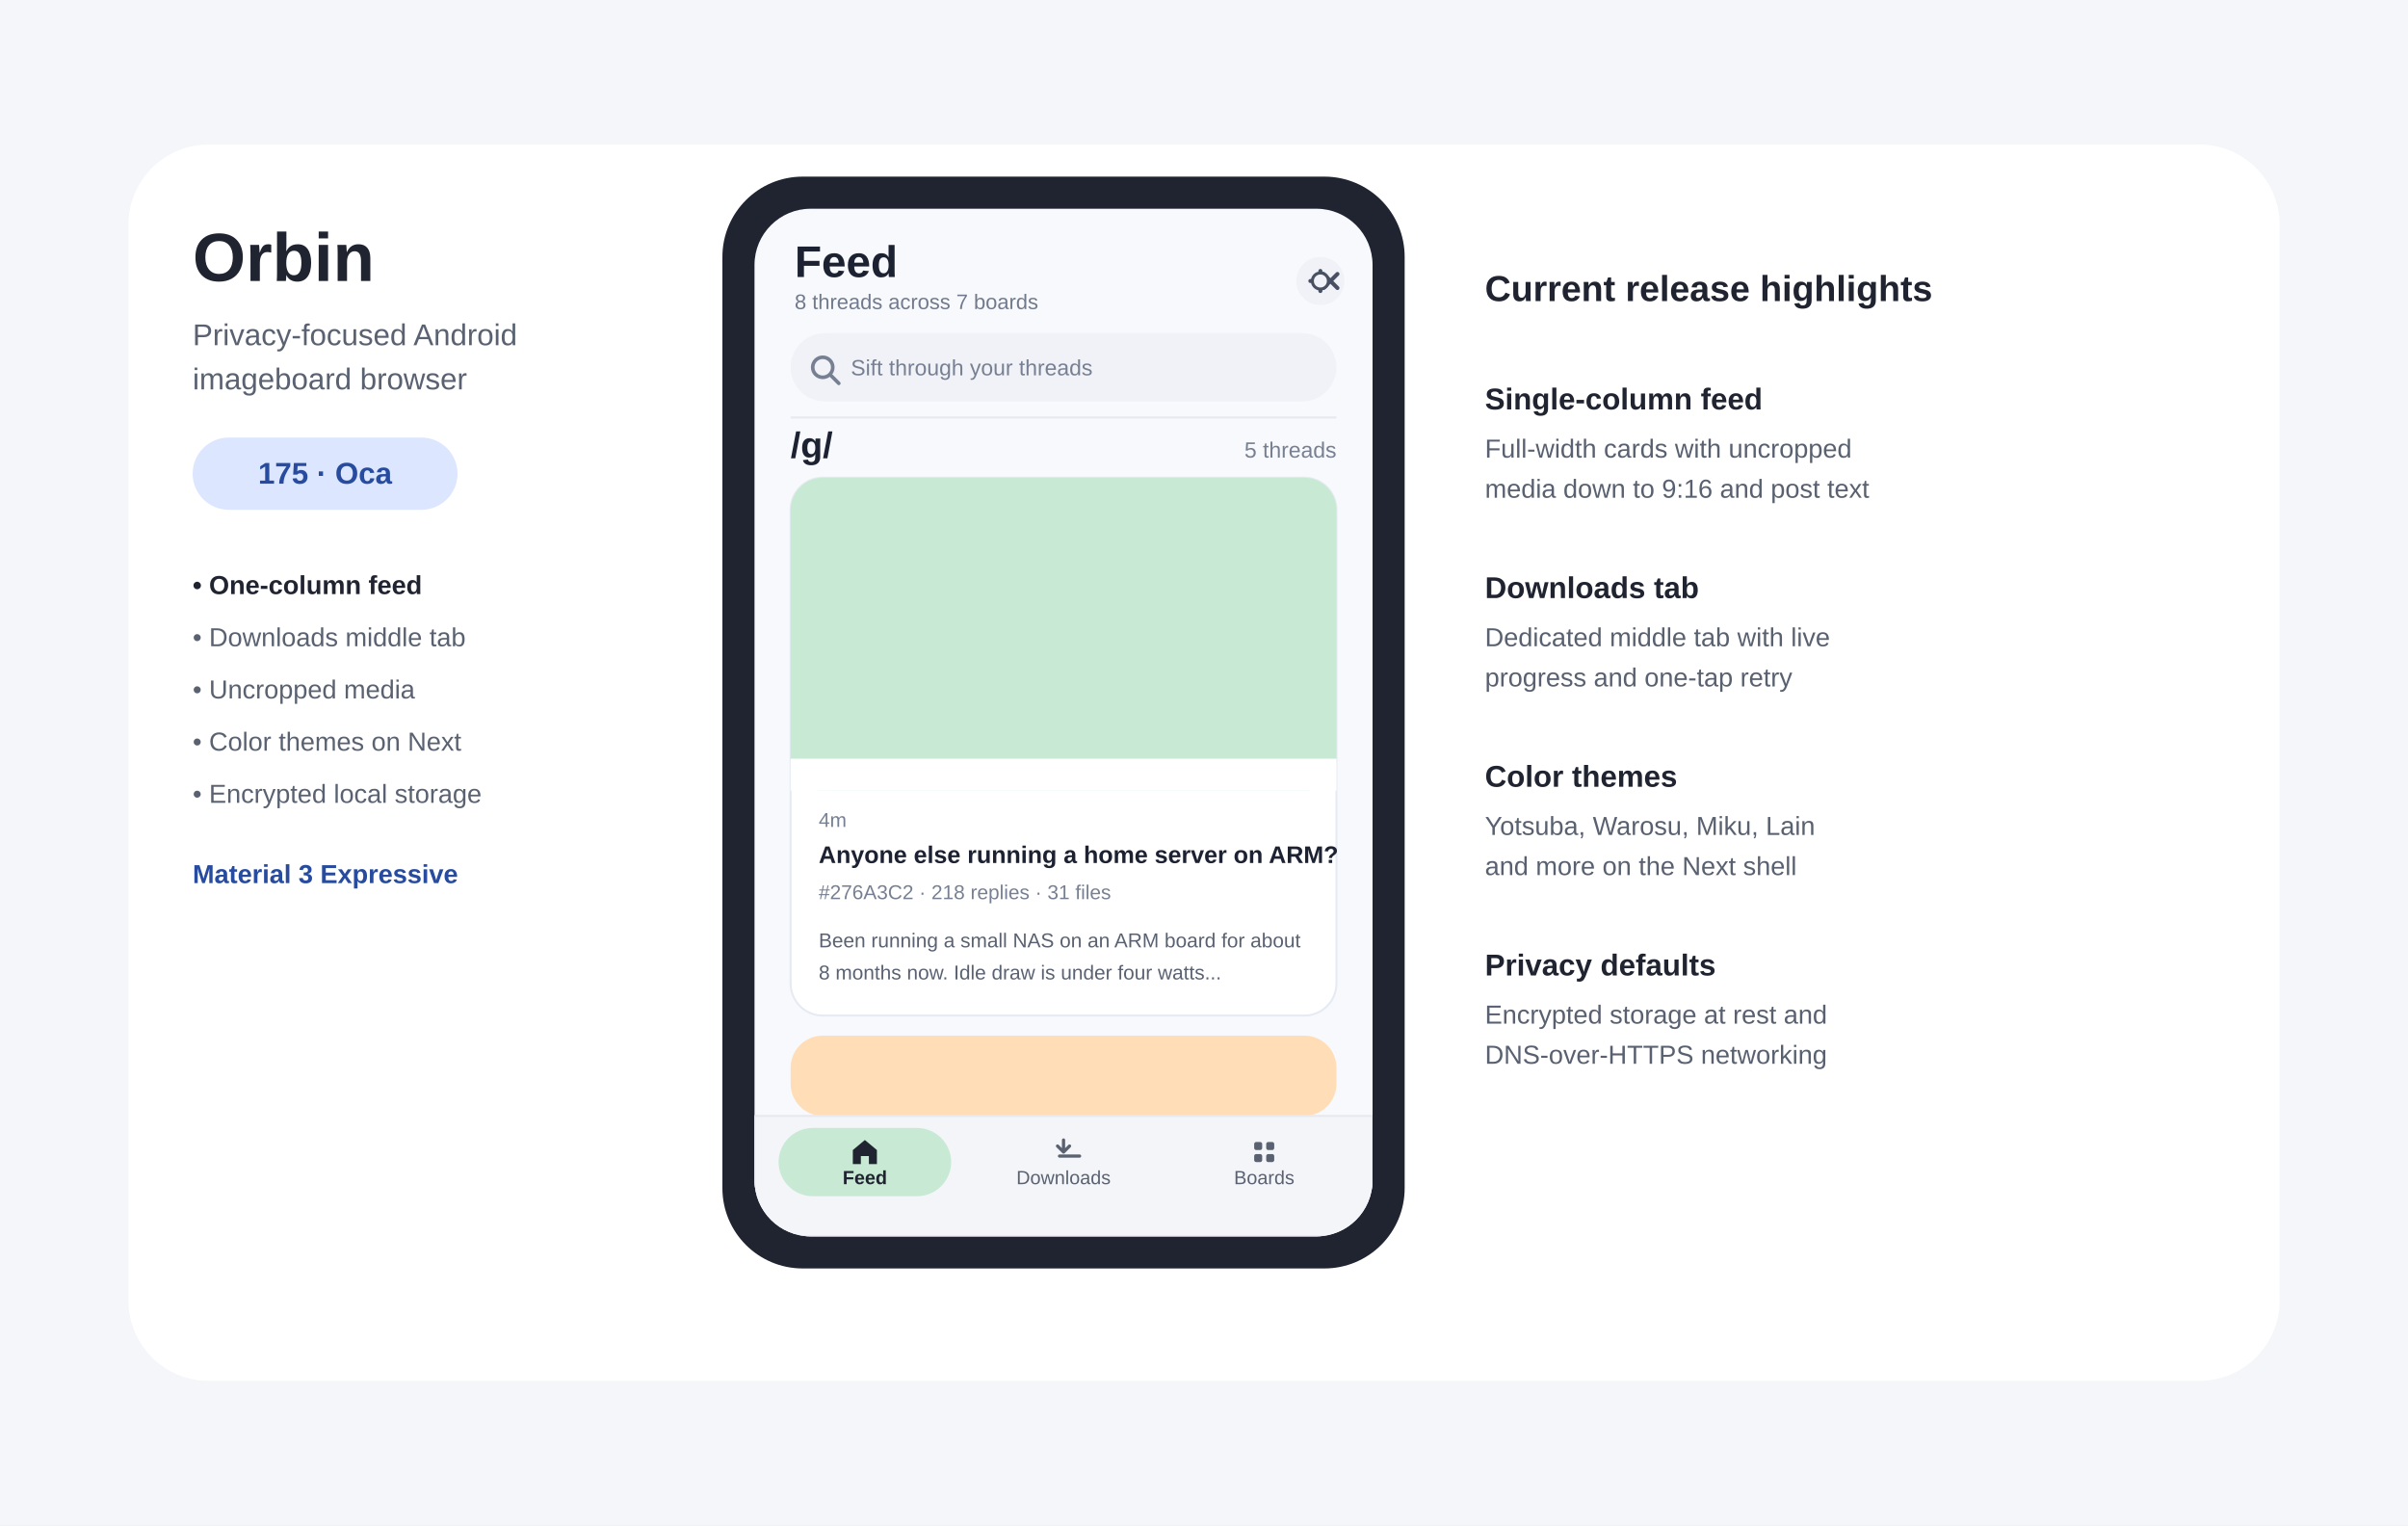
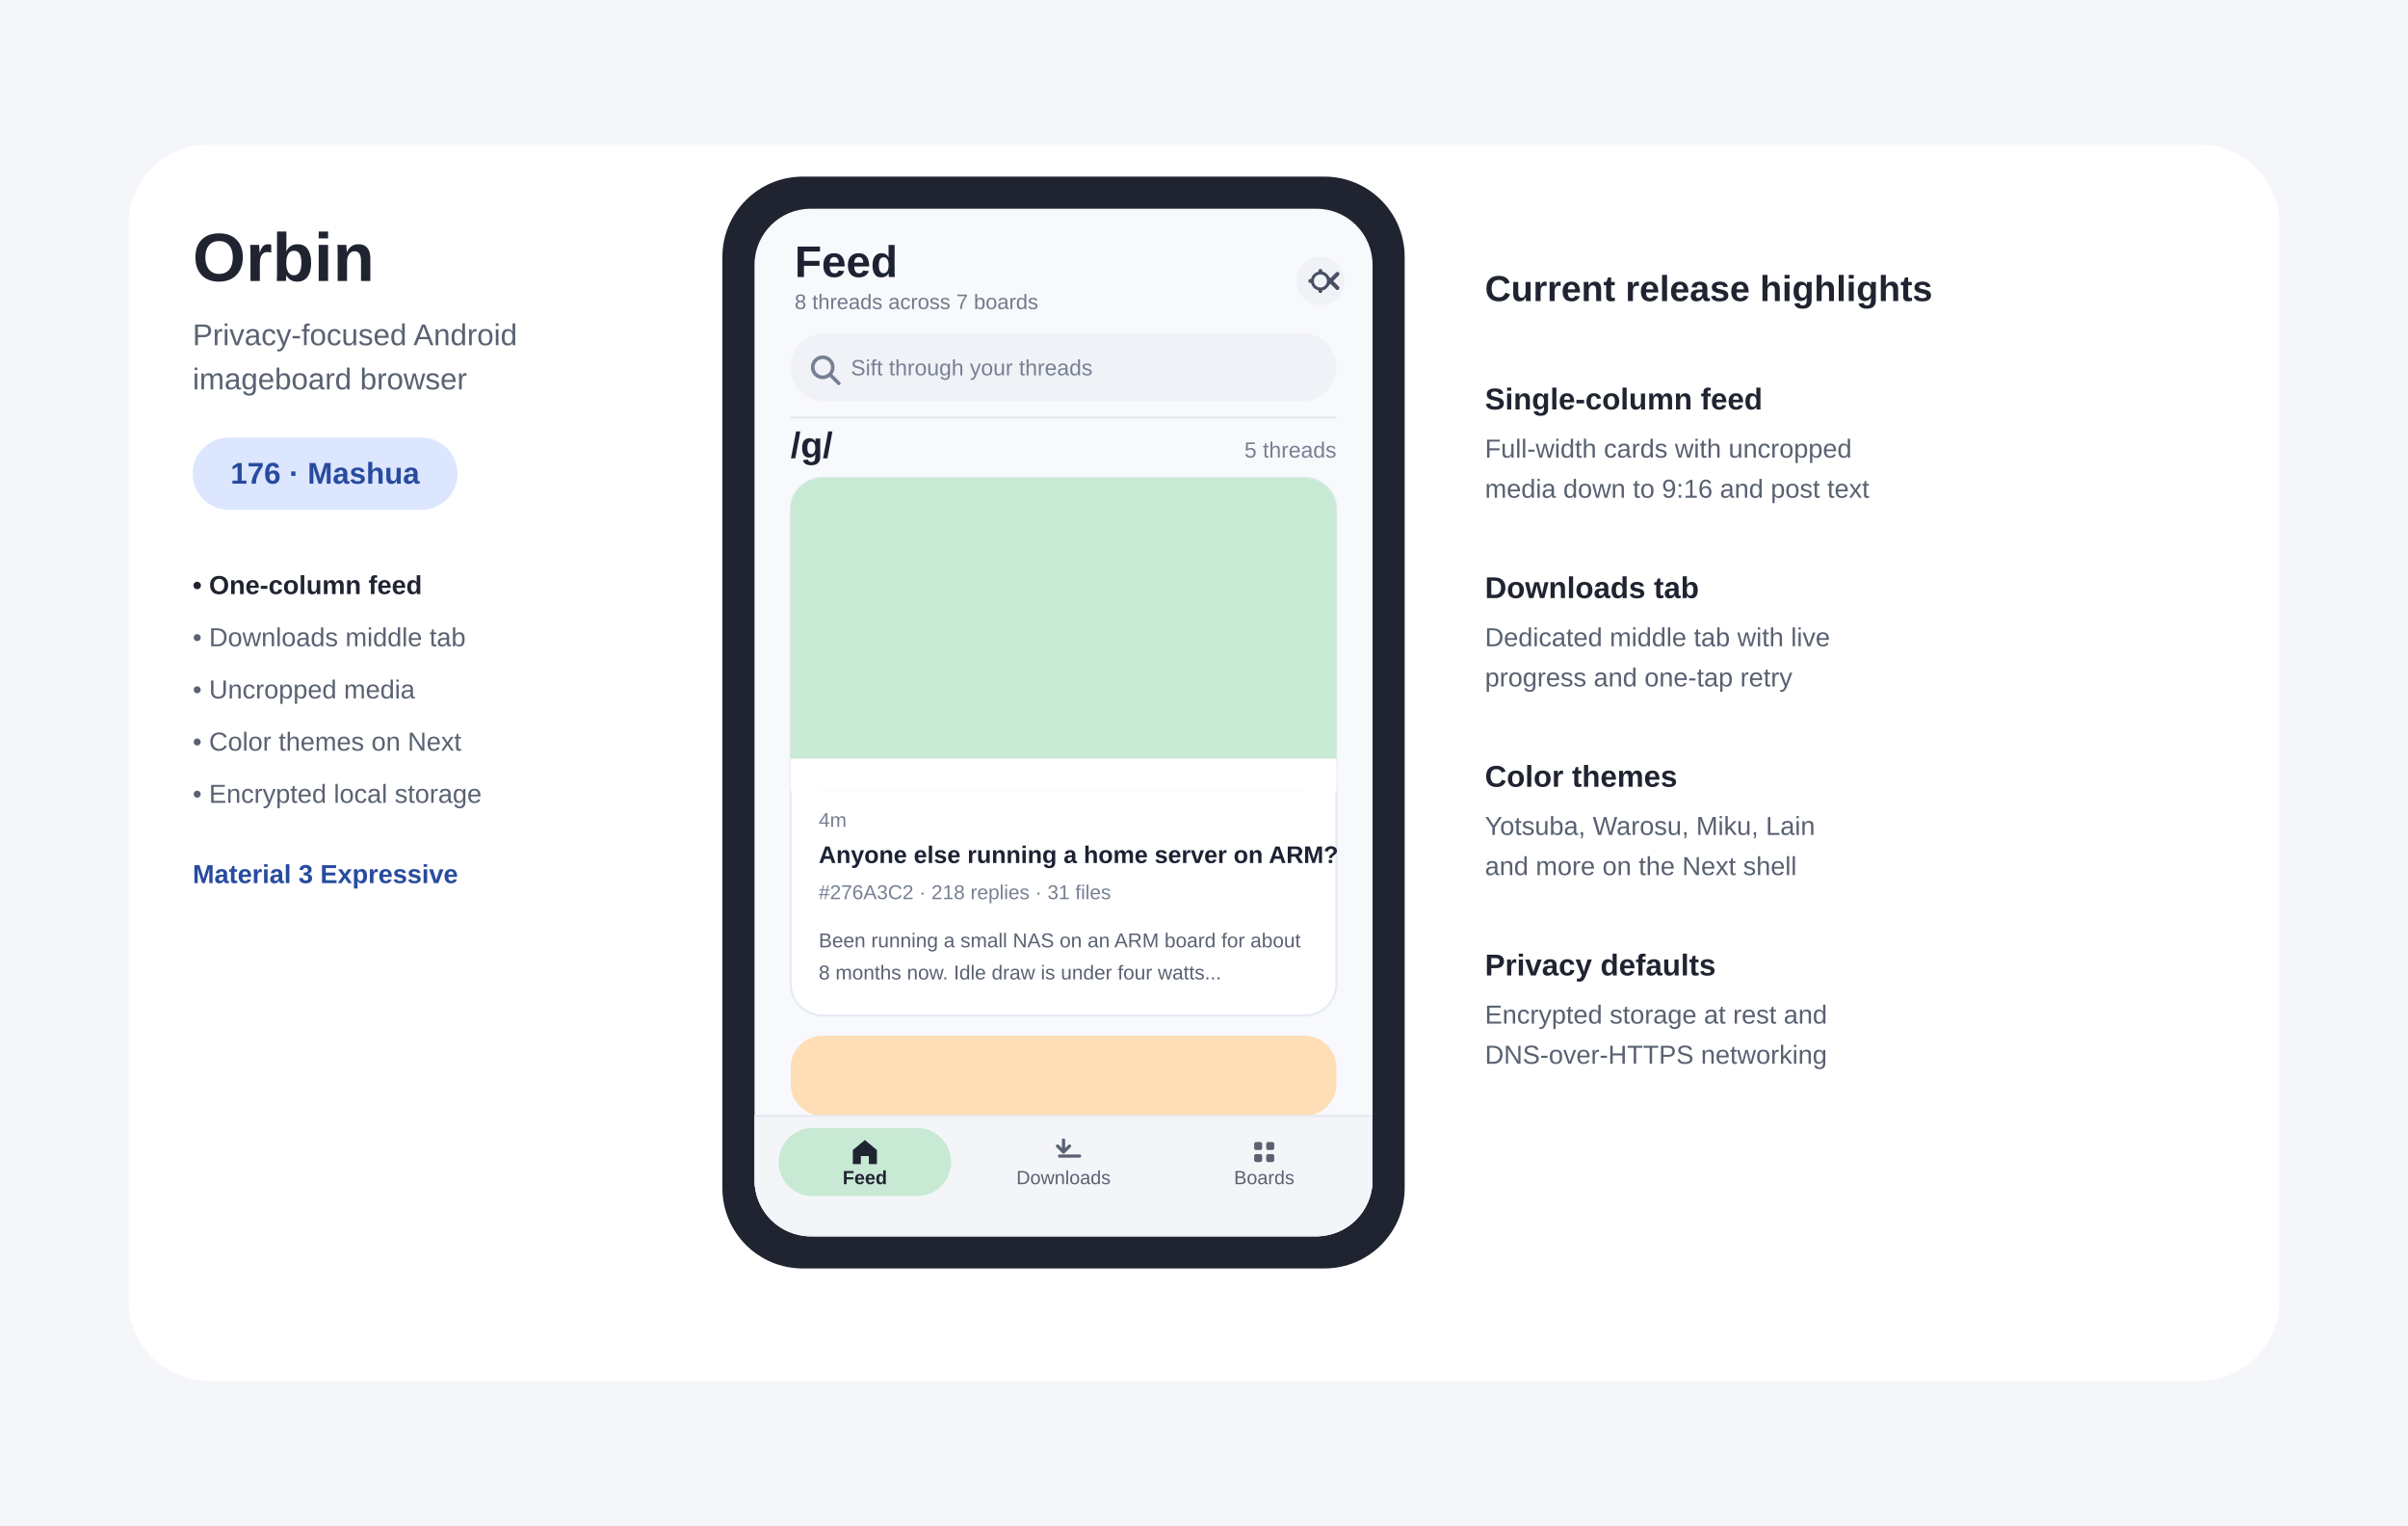
- <svg xmlns="http://www.w3.org/2000/svg" width="1200" height="760" viewBox="0 0 1200 760" role="img" aria-labelledby="title desc" data-release-version="175-Oca">
+ <svg xmlns="http://www.w3.org/2000/svg" width="1200" height="760" viewBox="0 0 1200 760" role="img" aria-labelledby="title desc" data-release-version="176-Mashua">
  <rect width="1200" height="760" fill="#F4F6FA" />
  <rect x="64" y="72" width="1072" height="616" rx="40" fill="#FFFFFF" />
  <text x="96" y="140" font-family="Arial,sans-serif" font-size="34" font-weight="700" fill="#202431">Orbin</text>
  <text x="96" y="172" font-family="Arial,sans-serif" font-size="15" fill="#5A6272">Privacy-focused Android</text>
  <text x="96" y="194" font-family="Arial,sans-serif" font-size="15" fill="#5A6272">imageboard browser</text>
  <rect x="96" y="218" width="132" height="36" rx="18" fill="#DCE6FF" />
-   <text id="release-label" x="162" y="241" text-anchor="middle" font-family="Arial,sans-serif" font-size="15" font-weight="700" fill="#274B9F">175 · Oca</text>
+   <text id="release-label" x="162" y="241" text-anchor="middle" font-family="Arial,sans-serif" font-size="15" font-weight="700" fill="#274B9F">176 · Mashua</text>
  <text x="96" y="296" font-family="Arial,sans-serif" font-size="13" font-weight="700" fill="#202431">• One-column feed</text>
  <text x="96" y="322" font-family="Arial,sans-serif" font-size="13" fill="#5A6272">• Downloads middle tab</text>
  <text x="96" y="348" font-family="Arial,sans-serif" font-size="13" fill="#5A6272">• Uncropped media</text>
  <text x="96" y="374" font-family="Arial,sans-serif" font-size="13" fill="#5A6272">• Color themes on Next</text>
  <text x="96" y="400" font-family="Arial,sans-serif" font-size="13" fill="#5A6272">• Encrypted local storage</text>
  <text x="96" y="440" font-family="Arial,sans-serif" font-size="13" font-weight="700" fill="#274B9F">Material 3 Expressive</text>
  <rect x="360" y="88" width="340" height="544" rx="40" fill="#202431" />
  <rect x="376" y="104" width="308" height="512" rx="28" fill="#F8F9FC" />
  <defs>
    <clipPath id="phone-screen-clip">
      <rect x="376" y="104" width="308" height="512" rx="28" />
    </clipPath>
  </defs>
  <g clip-path="url(#phone-screen-clip)">
    <text x="396" y="138" font-family="Arial,sans-serif" font-size="22" font-weight="700" fill="#1D2233">Feed</text>
    <text x="396" y="154" font-family="Arial,sans-serif" font-size="10.5" fill="#717A8C">8 threads across 7 boards</text>
    <circle cx="658" cy="140" r="12" fill="#F0F2F7" />
    <path d="M658 135v10m-5-5h10m-3.5-3.5l7 7m0-7l-7 7" stroke="#485062" stroke-width="2" stroke-linecap="round" />
    <circle cx="658" cy="140" r="4" fill="#F0F2F7" stroke="#485062" stroke-width="1.5" />
    <rect x="394" y="166" width="272" height="34" rx="17" fill="#F0F2F7" />
    <circle cx="410" cy="183" r="5" fill="none" stroke="#778092" stroke-width="1.8" />
    <line x1="414" y1="187" x2="418" y2="191" stroke="#778092" stroke-width="1.8" stroke-linecap="round" />
    <text x="424" y="187" font-family="Arial,sans-serif" font-size="11" fill="#778092">Sift through your threads</text>
    <line x1="394" y1="208" x2="666" y2="208" stroke="#E6E9F0" stroke-width="1" />
    <text x="394" y="228" font-family="Arial,sans-serif" font-size="18" font-weight="700" fill="#1D2233">/g/</text>
    <text x="666" y="228" text-anchor="end" font-family="Arial,sans-serif" font-size="11" fill="#778092">5 threads</text>
    <rect x="394" y="238" width="272" height="268" rx="16" fill="#FFFFFF" stroke="#E5EAF3" stroke-width="1" />
    <rect x="394" y="238" width="272" height="156" rx="16" fill="#C8EAD4" />
    <rect x="394" y="378" width="272" height="16" fill="#FFFFFF" />
    <text x="408" y="412" font-family="Arial,sans-serif" font-size="10" fill="#778092">4m</text>
    <text x="408" y="430" font-family="Arial,sans-serif" font-size="12" font-weight="700" fill="#1D2233">Anyone else running a home server on ARM?</text>
    <text x="408" y="448" font-family="Arial,sans-serif" font-size="10" fill="#778092">#276A3C2 · 218 replies · 31 files</text>
    <text x="408" y="472" font-family="Arial,sans-serif" font-size="10" fill="#5A6272">Been running a small NAS on an ARM board for about</text>
    <text x="408" y="488" font-family="Arial,sans-serif" font-size="10" fill="#5A6272">8 months now. Idle draw is under four watts...</text>
    <rect x="394" y="516" width="272" height="40" rx="16" fill="#FFDDB6" />
    <rect x="376" y="556" width="308" height="60" fill="#F4F5F9" stroke="#E6E9F0" stroke-width="1" />
    <rect x="388" y="562" width="86" height="34" rx="17" fill="#C8EAD4" />
    <path d="M431 568l6 5v7h-4v-4h-4v4h-4v-7z" fill="#202431" />
    <text x="431" y="590" text-anchor="middle" font-family="Arial,sans-serif" font-size="9.5" font-weight="700" fill="#202431">Feed</text>
    <path d="M530 568v6m-3-3l3 3 3-3m-5 5h10" stroke="#5A6272" stroke-width="1.6" stroke-linecap="round" stroke-linejoin="round" fill="none" />
    <text x="530" y="590" text-anchor="middle" font-family="Arial,sans-serif" font-size="9.5" fill="#5A6272">Downloads</text>
    <rect x="625" y="569" width="4" height="4" rx="1" fill="#5A6272" />
    <rect x="631" y="569" width="4" height="4" rx="1" fill="#5A6272" />
    <rect x="625" y="575" width="4" height="4" rx="1" fill="#5A6272" />
    <rect x="631" y="575" width="4" height="4" rx="1" fill="#5A6272" />
    <text x="630" y="590" text-anchor="middle" font-family="Arial,sans-serif" font-size="9.5" fill="#5A6272">Boards</text>
  </g>
  <text x="740" y="150" font-family="Arial,sans-serif" font-size="18" font-weight="700" fill="#202431">Current release highlights</text>
  <text x="740" y="204" font-family="Arial,sans-serif" font-size="15" font-weight="700" fill="#202431">Single-column feed</text>
  <text x="740" y="228" font-family="Arial,sans-serif" font-size="13" fill="#596171">Full-width cards with uncropped</text>
  <text x="740" y="248" font-family="Arial,sans-serif" font-size="13" fill="#596171">media down to 9:16 and post text</text>
  <text x="740" y="298" font-family="Arial,sans-serif" font-size="15" font-weight="700" fill="#202431">Downloads tab</text>
  <text x="740" y="322" font-family="Arial,sans-serif" font-size="13" fill="#596171">Dedicated middle tab with live</text>
  <text x="740" y="342" font-family="Arial,sans-serif" font-size="13" fill="#596171">progress and one-tap retry</text>
  <text x="740" y="392" font-family="Arial,sans-serif" font-size="15" font-weight="700" fill="#202431">Color themes</text>
  <text x="740" y="416" font-family="Arial,sans-serif" font-size="13" fill="#596171">Yotsuba, Warosu, Miku, Lain</text>
  <text x="740" y="436" font-family="Arial,sans-serif" font-size="13" fill="#596171">and more on the Next shell</text>
  <text x="740" y="486" font-family="Arial,sans-serif" font-size="15" font-weight="700" fill="#202431">Privacy defaults</text>
  <text x="740" y="510" font-family="Arial,sans-serif" font-size="13" fill="#596171">Encrypted storage at rest and</text>
  <text x="740" y="530" font-family="Arial,sans-serif" font-size="13" fill="#596171">DNS-over-HTTPS networking</text>
</svg>
